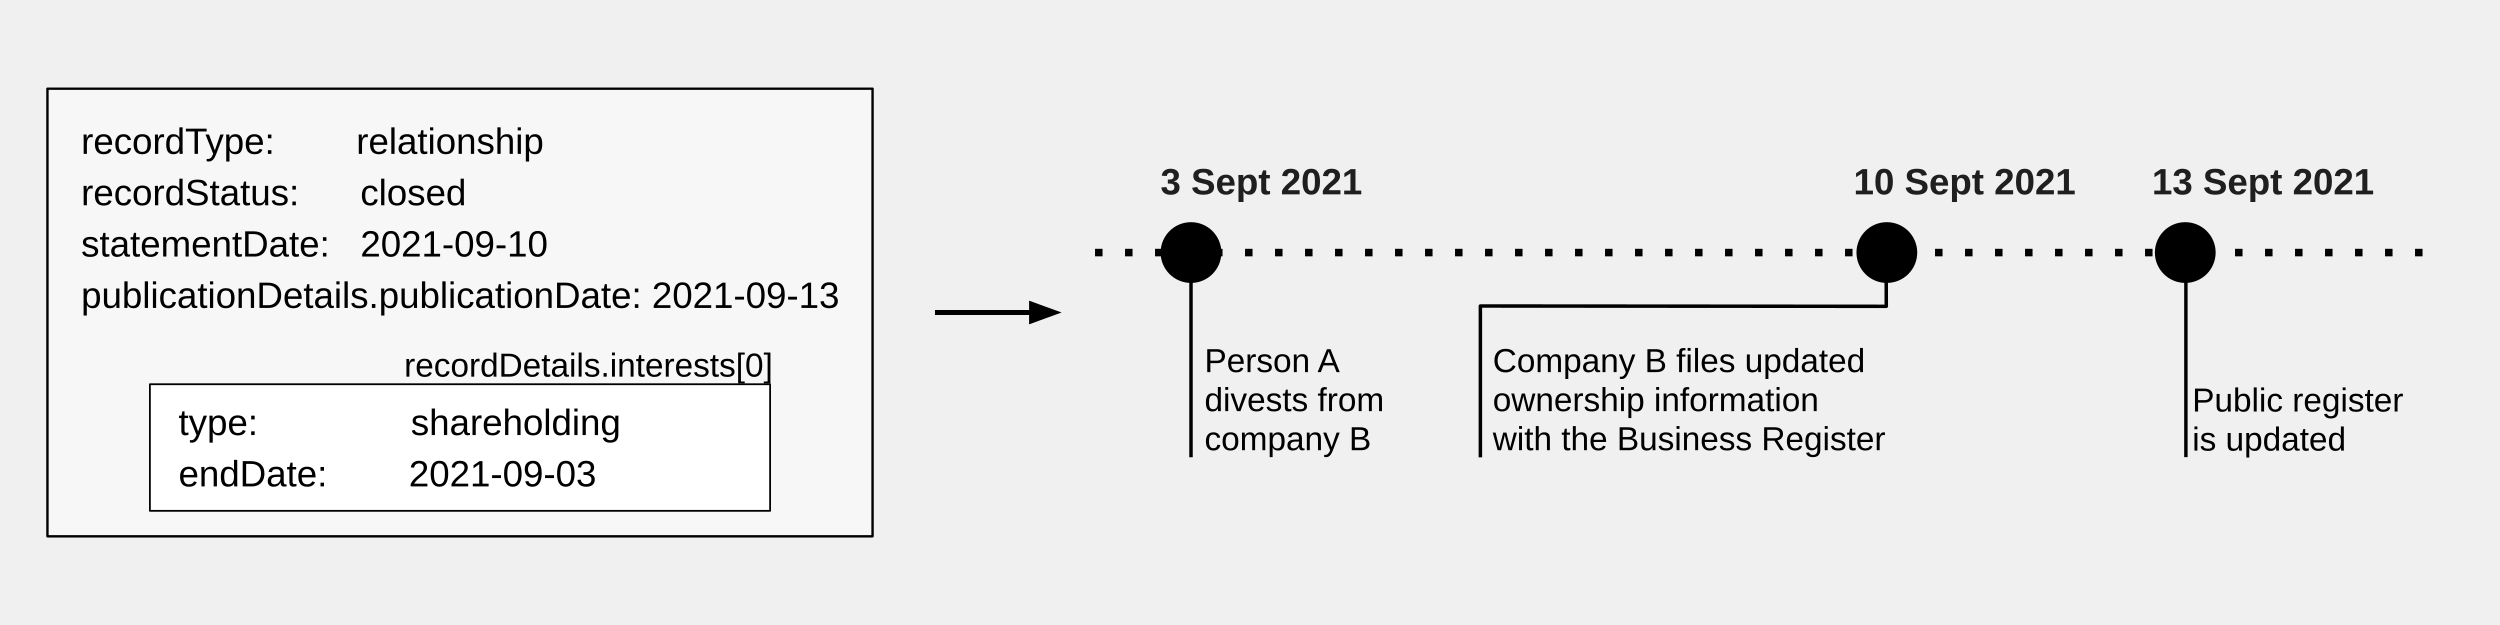
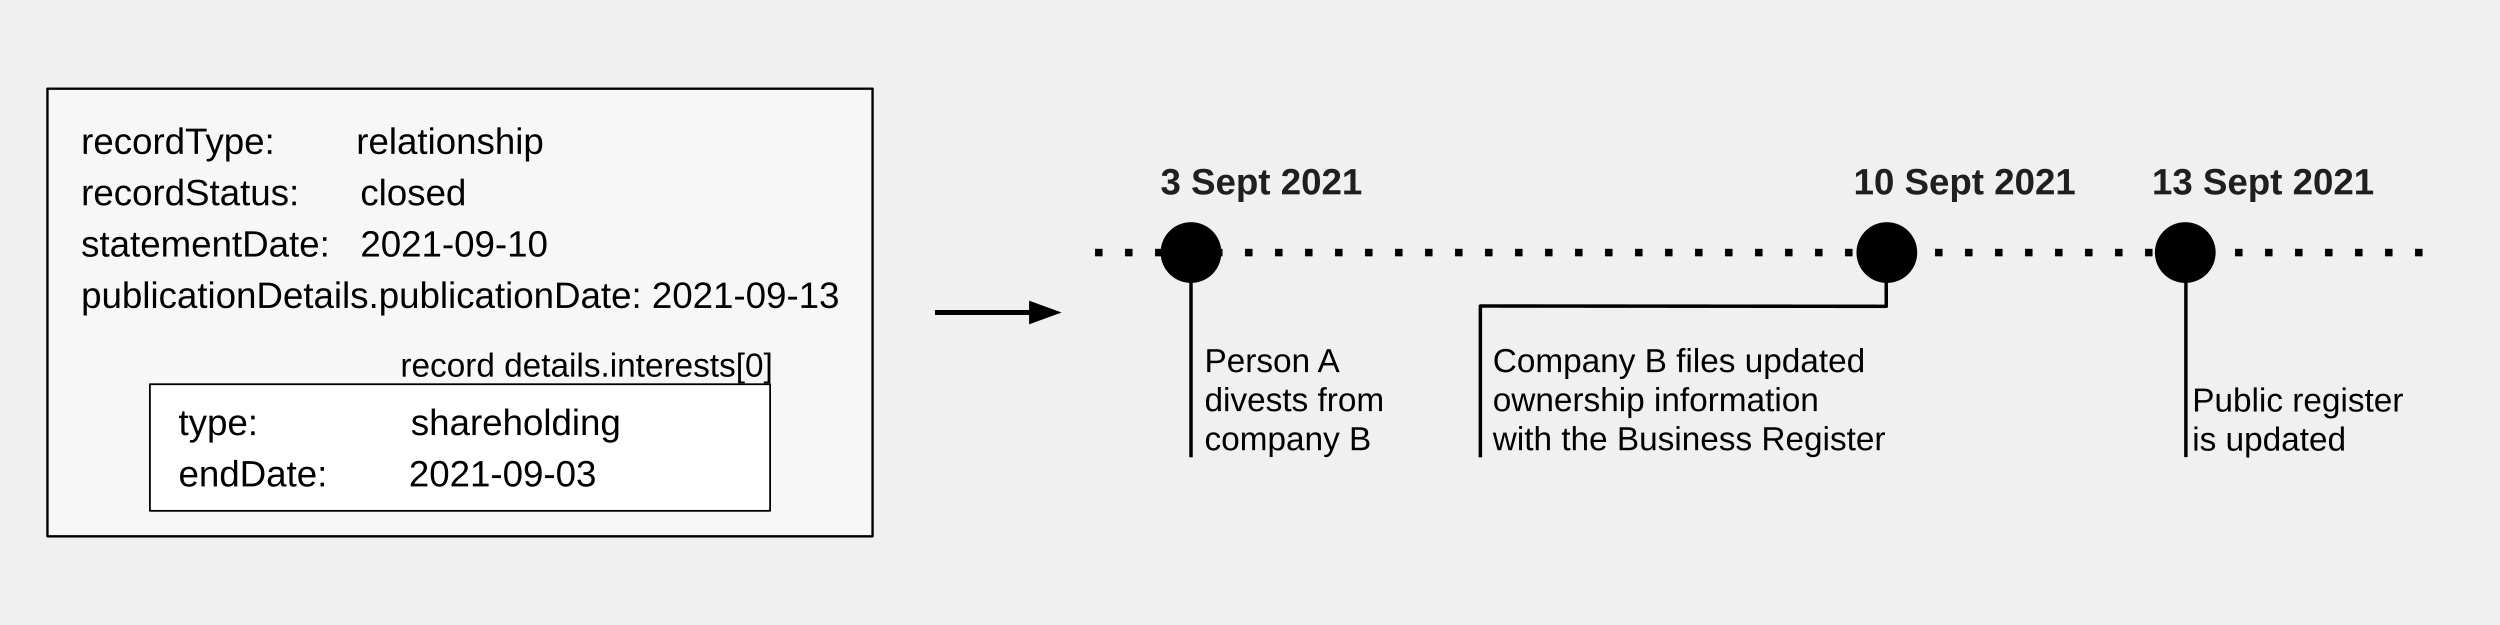
<svg xmlns="http://www.w3.org/2000/svg" version="1.1" viewBox="0 0 1000 250" fill="none" stroke="none" stroke-linecap="square" stroke-miterlimit="10" id="svg15" width="1000" height="250">
  <defs id="defs15">
    </defs>
  <clipPath id="p.0">
    <path d="M 0,0 H 481.134 V 423.533 H 0 Z" clip-rule="nonzero" id="path1" />
  </clipPath>
  <g clip-path="url(#p.0)" id="g15" style="display:inline" transform="translate(0,20.80498)">
    <path fill="#000000" fill-opacity="0" d="M 0,0 H 481.134 V 423.533 H 0 Z" fill-rule="evenodd" id="path2" />
    <path fill="#000000" fill-opacity="0" d="m 60,92 v 109.523 h 0.063 v 109.532" fill-rule="evenodd" id="path3" />
    <path fill="#ffffff" d="m 24,56 v 0 c 0,-19.882 16.118,-36 36,-36 v 0 C 69.548,20 78.705,23.793 85.456,30.544 92.207,37.295 96,46.452 96,56 v 0 c 0,19.882 -16.118,36 -36,36 v 0 c -19.882,0 -36,-16.118 -36,-36 z" fill-rule="evenodd" id="path6" />
    <path fill="#000000" fill-opacity="0" d="m 24,20 h 72 v 72 h -72 z" fill-rule="evenodd" id="path8" />
    <path fill="#000000" fill-opacity="0" d="m 24,311.047 h 72 v 72 h -72 z" fill-rule="evenodd" id="path12" />
    <path fill="#000000" fill-opacity="0" d="m 129.969,360.055 h 19.213 v 0.945 h -19.213 z" fill-rule="evenodd" id="path14" />
    <path fill="#000000" fill-opacity="0" d="m 182.756,360.055 h 19.213 v 0.945 h -19.213 z" fill-rule="evenodd" id="path15" />
  </g>
  <g id="layer1" transform="translate(-26.6913,9.61991)" />
  <g id="layer3" transform="translate(-26.6913,9.61991)" />
  <g id="layer2" style="display:inline" transform="translate(-26.6913,9.61991)">
    <g id="g6" transform="translate(-73.09616,-125.9789)">
      <rect style="display:inline;fill:#ffffff;fill-opacity:1;stroke:#3c31d4;stroke-width:0.708;stroke-linecap:round;stroke-linejoin:round;stroke-miterlimit:10;stroke-dasharray:none;stroke-opacity:1" id="rect11772-8-1" width="248.086" height="50.655" x="154.22" y="211.839" />
      <text xml:space="preserve" style="font-style:normal;font-variant:normal;font-weight:normal;font-stretch:normal;line-height:0%;font-family:Roboto;-inkscape-font-specification:'Roboto, Normal';text-align:start;letter-spacing:0px;word-spacing:0px;writing-mode:lr-tb;text-anchor:start;display:inline;fill:#535353;fill-opacity:1;stroke:none;stroke-width:1px;stroke-linecap:butt;stroke-linejoin:miter;stroke-opacity:1" x="165.668" y="226.18" id="text14691-5">
        <tspan x="165.668" y="226.18" style="color:#000000;font-style:normal;font-variant:normal;font-weight:normal;font-stretch:normal;font-size:15px;line-height:140%;font-family:Roboto;-inkscape-font-specification:'Roboto, Normal';text-align:start;writing-mode:lr-tb;text-anchor:start;clip-rule:nonzero;display:inline;overflow:visible;visibility:visible;opacity:1;isolation:auto;mix-blend-mode:normal;color-interpolation:sRGB;color-interpolation-filters:linearRGB;solid-color:#000000;solid-opacity:1;fill:#535353;fill-opacity:1;fill-rule:nonzero;stroke:none;stroke-width:1px;stroke-linecap:butt;stroke-linejoin:miter;stroke-miterlimit:4;stroke-dasharray:none;stroke-dashoffset:0;stroke-opacity:1;color-rendering:auto;image-rendering:auto;shape-rendering:auto;text-rendering:auto;enable-background:accumulate" id="tspan9725-9">type:               selfDeclaration</tspan>
        <tspan x="165.668" y="247.18" style="color:#000000;font-style:normal;font-variant:normal;font-weight:normal;font-stretch:normal;font-size:15px;line-height:140%;font-family:Roboto;-inkscape-font-specification:'Roboto, Normal';text-align:start;writing-mode:lr-tb;text-anchor:start;clip-rule:nonzero;display:inline;overflow:visible;visibility:visible;opacity:1;isolation:auto;mix-blend-mode:normal;color-interpolation:sRGB;color-interpolation-filters:linearRGB;solid-color:#000000;solid-opacity:1;fill:#535353;fill-opacity:1;fill-rule:nonzero;stroke:none;stroke-width:1px;stroke-linecap:butt;stroke-linejoin:miter;stroke-miterlimit:4;stroke-dasharray:none;stroke-dashoffset:0;stroke-opacity:1;color-rendering:auto;image-rendering:auto;shape-rendering:auto;text-rendering:auto;enable-background:accumulate" id="tspan10952-4">assertedBy:   Acme Industries Ltd</tspan>
      </text>
      <text class="cls-3" id="text31-0-9" style="font-style:normal;font-variant:normal;font-weight:bold;font-stretch:normal;font-size:13.75px;line-height:0%;font-family:Roboto;-inkscape-font-specification:'Roboto, Bold';text-align:end;writing-mode:lr-tb;text-anchor:end;display:inline;fill:#ffffff;fill-opacity:1" x="436.33" y="198.809">
        <tspan x="396.976" y="198.809" id="tspan35-6-0" style="font-style:normal;font-variant:normal;font-weight:bold;font-stretch:normal;font-size:13.75px;line-height:125%;font-family:Roboto;-inkscape-font-specification:'Roboto, Bold';text-align:end;writing-mode:lr-tb;text-anchor:end;fill:#1f1f1f;fill-opacity:1">source</tspan>
      </text>
      <rect style="display:inline;fill:#f7f7f7;fill-opacity:1;stroke:#000000;stroke-width:0.956;stroke-linecap:round;stroke-linejoin:round;stroke-miterlimit:10;stroke-dasharray:none;stroke-opacity:1" id="rect11772-5" width="330.044" height="179.044" x="118.765" y="151.837" />
      <g id="g5" transform="translate(-11.99631)">
        <rect style="fill:#ffffff;fill-opacity:1;stroke:#000001;stroke-width:0.708;stroke-linecap:round;stroke-linejoin:round;stroke-miterlimit:10;stroke-dasharray:none;stroke-opacity:1" id="rect11772-8-4" width="248.086" height="50.655" x="171.741" y="270.045" />
        <text xml:space="preserve" style="font-style:normal;font-variant:normal;font-weight:normal;font-stretch:normal;font-size:14.667px;line-height:0%;font-family:Arial;-inkscape-font-specification:'Arial, Normal';font-variant-ligatures:normal;font-variant-caps:normal;font-variant-numeric:normal;font-variant-east-asian:normal;text-align:start;letter-spacing:0px;word-spacing:0px;writing-mode:lr-tb;text-anchor:start;fill:#535353;fill-opacity:1;stroke:none;stroke-width:1px;stroke-linecap:butt;stroke-linejoin:miter;stroke-opacity:1" x="183.19" y="290.386" id="text14691-44">
          <tspan x="183.19" y="290.386" style="color:#000000;font-style:normal;font-variant:normal;font-weight:normal;font-stretch:normal;font-size:14.667px;line-height:140%;font-family:Arial;-inkscape-font-specification:'Arial, Normal';font-variant-ligatures:normal;font-variant-caps:normal;font-variant-numeric:normal;font-variant-east-asian:normal;text-align:start;writing-mode:lr-tb;text-anchor:start;clip-rule:nonzero;display:inline;overflow:visible;visibility:visible;opacity:1;isolation:auto;mix-blend-mode:normal;color-interpolation:sRGB;color-interpolation-filters:linearRGB;solid-color:#000000;solid-opacity:1;fill:#000000;fill-opacity:1;fill-rule:nonzero;stroke:none;stroke-width:1px;stroke-linecap:butt;stroke-linejoin:miter;stroke-miterlimit:4;stroke-dasharray:none;stroke-dashoffset:0;stroke-opacity:1;color-rendering:auto;image-rendering:auto;shape-rendering:auto;text-rendering:auto;enable-background:accumulate" id="tspan9725-4">type:               shareholding</tspan>
          <tspan x="183.19" y="310.919" style="color:#000000;font-style:normal;font-variant:normal;font-weight:normal;font-stretch:normal;font-size:14.667px;line-height:140%;font-family:Arial;-inkscape-font-specification:'Arial, Normal';font-variant-ligatures:normal;font-variant-caps:normal;font-variant-numeric:normal;font-variant-east-asian:normal;text-align:start;writing-mode:lr-tb;text-anchor:start;clip-rule:nonzero;display:inline;overflow:visible;visibility:visible;opacity:1;isolation:auto;mix-blend-mode:normal;color-interpolation:sRGB;color-interpolation-filters:linearRGB;solid-color:#000000;solid-opacity:1;fill:#000000;fill-opacity:1;fill-rule:nonzero;stroke:none;stroke-width:1px;stroke-linecap:butt;stroke-linejoin:miter;stroke-miterlimit:4;stroke-dasharray:none;stroke-dashoffset:0;stroke-opacity:1;color-rendering:auto;image-rendering:auto;shape-rendering:auto;text-rendering:auto;enable-background:accumulate" id="tspan10952-7">endDate:        2021-09-03</tspan>
        </text>
        <text class="cls-3" id="text31-0-6" style="font-style:normal;font-variant:normal;font-weight:bold;font-stretch:normal;font-size:13.333px;line-height:0%;font-family:Arial;-inkscape-font-specification:'Arial, Bold';font-variant-ligatures:normal;font-variant-caps:normal;font-variant-numeric:normal;font-variant-east-asian:normal;text-align:end;writing-mode:lr-tb;text-anchor:end;fill:#ffffff;fill-opacity:1" x="460.258" y="267.015">
-           <tspan x="420.904" y="267.015" id="tspan35-6-3" style="font-style:normal;font-variant:normal;font-weight:normal;font-stretch:normal;font-size:13.333px;line-height:125%;font-family:Arial;-inkscape-font-specification:'Arial, Bold';font-variant-ligatures:normal;font-variant-caps:normal;font-variant-numeric:normal;font-variant-east-asian:normal;text-align:end;writing-mode:lr-tb;text-anchor:end;fill:#000000;fill-opacity:1">recordDetails.interests[0]</tspan>
+           <tspan x="420.904" y="267.015" id="tspan35-6-3" style="font-style:normal;font-variant:normal;font-weight:normal;font-stretch:normal;font-size:13.333px;line-height:125%;font-family:Arial;-inkscape-font-specification:'Arial, Bold';font-variant-ligatures:normal;font-variant-caps:normal;font-variant-numeric:normal;font-variant-east-asian:normal;text-align:end;writing-mode:lr-tb;text-anchor:end;fill:#000000;fill-opacity:1">record details.interests[0]</tspan>
        </text>
        <path fill="#000000" fill-opacity="0" d="m 237.784,172.359 h 960 v 720 H 237.784 Z" fill-rule="evenodd" id="path2-3" />
        <path fill="#000000" fill-opacity="0" d="m 490.574,217.066 h 697.575" fill-rule="evenodd" id="path3-7" />
        <path fill="#000000" fill-opacity="0" d="M 703.936,334.334 V 241.626 H 870.33 V 148.917" fill-rule="evenodd" id="path15-6" />
        <g id="g19" transform="translate(0,0.3129977)">
          <path stroke="#000000" stroke-width="3" stroke-linejoin="round" stroke-linecap="butt" stroke-dasharray="3, 9" d="m 549.799,217.066 h 538.073" fill-rule="evenodd" id="path4" />
          <g id="g18">
            <path fill="#000000" d="m 576.529,217.066 v 0 c 0,-6.436 5.217,-11.654 11.654,-11.654 v 0 c 3.091,0 6.055,1.228 8.24,3.413 2.185,2.185 3.413,5.15 3.413,8.24 v 0 c 0,6.436 -5.217,11.654 -11.654,11.654 v 0 c -6.436,0 -11.654,-5.217 -11.654,-11.654 z" fill-rule="evenodd" id="path5" />
            <path stroke="#000000" stroke-width="1" stroke-linejoin="round" stroke-linecap="butt" d="m 576.529,217.066 v 0 c 0,-6.436 5.217,-11.654 11.654,-11.654 v 0 c 3.091,0 6.055,1.228 8.24,3.413 2.185,2.185 3.413,5.15 3.413,8.24 v 0 c 0,6.436 -5.217,11.654 -11.654,11.654 v 0 c -6.436,0 -11.654,-5.217 -11.654,-11.654 z" fill-rule="evenodd" id="path6-5" />
            <path fill="#000000" d="m 854.87,217.066 v 0 c 0,-6.436 5.217,-11.654 11.654,-11.654 v 0 c 3.091,0 6.055,1.228 8.24,3.413 2.185,2.185 3.413,5.15 3.413,8.24 v 0 c 0,6.436 -5.217,11.654 -11.654,11.654 v 0 c -6.436,0 -11.654,-5.217 -11.654,-11.654 z" fill-rule="evenodd" id="path7" />
            <path stroke="#000000" stroke-width="1" stroke-linejoin="round" stroke-linecap="butt" d="m 854.87,217.066 v 0 c 0,-6.436 5.217,-11.654 11.654,-11.654 v 0 c 3.091,0 6.055,1.228 8.24,3.413 2.185,2.185 3.413,5.15 3.413,8.24 v 0 c 0,6.436 -5.217,11.654 -11.654,11.654 v 0 c -6.436,0 -11.654,-5.217 -11.654,-11.654 z" fill-rule="evenodd" id="path8-3" />
            <path fill="#000000" d="m 974.235,217.066 v 0 c 0,-6.436 5.217,-11.654 11.654,-11.654 v 0 c 3.091,0 6.055,1.228 8.24,3.413 2.185,2.185 3.413,5.15 3.413,8.24 v 0 c 0,6.436 -5.217,11.654 -11.654,11.654 v 0 c -6.436,0 -11.654,-5.217 -11.654,-11.654 z" fill-rule="evenodd" id="path9" />
            <path stroke="#000000" stroke-width="1" stroke-linejoin="round" stroke-linecap="butt" d="m 974.235,217.066 v 0 c 0,-6.436 5.217,-11.654 11.654,-11.654 v 0 c 3.091,0 6.055,1.228 8.24,3.413 2.185,2.185 3.413,5.15 3.413,8.24 v 0 c 0,6.436 -5.217,11.654 -11.654,11.654 v 0 c -6.436,0 -11.654,-5.217 -11.654,-11.654 z" fill-rule="evenodd" id="path10" />
            <path fill="#000000" fill-opacity="0" d="m 588.183,228.72 v 67.37" fill-rule="evenodd" id="path11" />
            <path stroke="#000000" stroke-width="1.308" stroke-linejoin="round" stroke-linecap="butt" d="m 588.183,208.787 v 90.156" fill-rule="evenodd" id="path12-5" style="stroke-width:1.395;stroke-dasharray:none" />
            <path fill="#000000" fill-opacity="0" d="m 1031.889,228.72 v 67.37" fill-rule="evenodd" id="path13" />
            <path stroke="#000000" stroke-width="1.113" stroke-linejoin="round" stroke-linecap="butt" d="m 986.141,228.72 v 70.177" fill-rule="evenodd" id="path14-6" style="stroke-width:1.376;stroke-dasharray:none" />
            <path stroke="#000000" stroke-width="0.863" stroke-linejoin="round" stroke-linecap="butt" d="m 703.932,298.979 v -1.535 -1.392 m 0,0 v -57.606 l 162.362,0.13 -0.064,-30.829" fill-rule="evenodd" id="path16" style="stroke-width:1.401;stroke-dasharray:none" />
            <text class="cls-3" id="text31-0-6-2" style="font-style:normal;font-variant:normal;font-weight:bold;font-stretch:normal;font-size:14.667px;line-height:0%;font-family:Arial;-inkscape-font-specification:'Arial, Bold';font-variant-ligatures:normal;font-variant-caps:normal;font-variant-numeric:normal;font-variant-east-asian:normal;text-align:end;writing-mode:lr-tb;text-anchor:end;display:inline;fill:#ffffff;fill-opacity:1" x="696.049" y="193.791">
              <tspan x="656.695" y="193.791" id="tspan35-6-3-9" style="font-style:normal;font-variant:normal;font-weight:bold;font-stretch:normal;font-size:14.667px;line-height:125%;font-family:Arial;-inkscape-font-specification:'Arial, Bold';font-variant-ligatures:normal;font-variant-caps:normal;font-variant-numeric:normal;font-variant-east-asian:normal;text-align:end;writing-mode:lr-tb;text-anchor:end;fill:#1f1f1f;fill-opacity:1">3 Sept 2021</tspan>
            </text>
            <text class="cls-3" id="text31-0-6-3" style="font-style:normal;font-variant:normal;font-weight:bold;font-stretch:normal;font-size:14.667px;line-height:0%;font-family:Arial;-inkscape-font-specification:'Arial, Bold';font-variant-ligatures:normal;font-variant-caps:normal;font-variant-numeric:normal;font-variant-east-asian:normal;text-align:end;writing-mode:lr-tb;text-anchor:end;display:inline;fill:#ffffff;fill-opacity:1" x="981.438" y="193.791">
              <tspan x="942.084" y="193.791" id="tspan35-6-3-6" style="font-style:normal;font-variant:normal;font-weight:bold;font-stretch:normal;font-size:14.667px;line-height:125%;font-family:Arial;-inkscape-font-specification:'Arial, Bold';font-variant-ligatures:normal;font-variant-caps:normal;font-variant-numeric:normal;font-variant-east-asian:normal;text-align:end;writing-mode:lr-tb;text-anchor:end;fill:#1f1f1f;fill-opacity:1">10 Sept 2021</tspan>
            </text>
            <text class="cls-3" id="text31-0-6-3-3" style="font-style:normal;font-variant:normal;font-weight:bold;font-stretch:normal;font-size:14.667px;line-height:0%;font-family:Arial;-inkscape-font-specification:'Arial, Bold';font-variant-ligatures:normal;font-variant-caps:normal;font-variant-numeric:normal;font-variant-east-asian:normal;text-align:end;writing-mode:lr-tb;text-anchor:end;display:inline;fill:#ffffff;fill-opacity:1" x="1100.803" y="193.791">
              <tspan x="1061.449" y="193.791" id="tspan35-6-3-6-5" style="font-style:normal;font-variant:normal;font-weight:bold;font-stretch:normal;font-size:14.667px;line-height:125%;font-family:Arial;-inkscape-font-specification:'Arial, Bold';font-variant-ligatures:normal;font-variant-caps:normal;font-variant-numeric:normal;font-variant-east-asian:normal;text-align:end;writing-mode:lr-tb;text-anchor:end;fill:#1f1f1f;fill-opacity:1">13 Sept 2021</tspan>
            </text>
            <text xml:space="preserve" style="font-size:13.333px;line-height:15.625px;font-family:Arial;-inkscape-font-specification:Arial;text-align:start;text-anchor:start;fill:#000000;stroke-opacity:0.957" x="593.584" y="264.887" id="text17">
              <tspan x="593.584" y="264.887" id="tspan19" style="font-size:13.333px;line-height:15.625px">Person A </tspan>
              <tspan x="593.584" y="280.512" id="tspan20" style="font-size:13.333px;line-height:15.625px">divests from </tspan>
              <tspan x="593.584" y="296.137" style="font-size:13.333px;line-height:15.625px" id="tspan9">company B</tspan>
            </text>
            <text xml:space="preserve" style="font-size:13.333px;line-height:15.625px;font-family:Arial;-inkscape-font-specification:Arial;text-align:start;text-anchor:start;fill:#000000;stroke-opacity:0.957" x="988.68" y="280.668" id="text17-1">
              <tspan x="988.68" y="280.668" id="tspan20-7" style="font-size:13.333px;line-height:15.625px">Public register </tspan>
              <tspan x="988.68" y="296.293" id="tspan23" style="font-size:13.333px;line-height:15.625px">is updated</tspan>
            </text>
            <text xml:space="preserve" style="font-size:13.333px;line-height:15.625px;font-family:Arial;-inkscape-font-specification:Arial;text-align:start;text-anchor:start;fill:#000000;stroke-opacity:0.957" x="708.889" y="264.887" id="text17-6">
              <tspan x="708.889" y="264.887" id="tspan21" style="font-size:13.333px;line-height:15.625px">Company B files updated </tspan>
              <tspan x="708.889" y="280.512" id="tspan22" style="font-size:13.333px;line-height:15.625px">ownership information </tspan>
              <tspan x="708.889" y="296.137" id="tspan7" style="font-size:13.333px;line-height:15.625px">with the Business Register</tspan>
            </text>
          </g>
        </g>
      </g>
      <text xml:space="preserve" style="font-style:normal;font-variant:normal;font-weight:normal;font-stretch:normal;font-size:14.667px;line-height:0%;font-family:Arial;-inkscape-font-specification:'Arial, Normal';font-variant-ligatures:normal;font-variant-caps:normal;font-variant-numeric:normal;font-variant-east-asian:normal;text-align:start;letter-spacing:0px;word-spacing:0px;writing-mode:lr-tb;text-anchor:start;fill:#535353;fill-opacity:1;stroke:none;stroke-width:1px;stroke-linecap:butt;stroke-linejoin:miter;stroke-opacity:1" x="132.24" y="157.385" id="text14691-4-1">
        <tspan x="132.24" y="157.385" style="color:#000000;font-style:normal;font-variant:normal;font-weight:normal;font-stretch:normal;font-size:14.667px;line-height:140%;font-family:Arial;-inkscape-font-specification:'Arial, Normal';font-variant-ligatures:normal;font-variant-caps:normal;font-variant-numeric:normal;font-variant-east-asian:normal;text-align:start;writing-mode:lr-tb;text-anchor:start;clip-rule:nonzero;display:inline;overflow:visible;visibility:visible;opacity:1;isolation:auto;mix-blend-mode:normal;color-interpolation:sRGB;color-interpolation-filters:linearRGB;solid-color:#000000;solid-opacity:1;fill:#535353;fill-opacity:1;fill-rule:nonzero;stroke:none;stroke-width:1px;stroke-linecap:butt;stroke-linejoin:miter;stroke-miterlimit:4;stroke-dasharray:none;stroke-dashoffset:0;stroke-opacity:1;color-rendering:auto;image-rendering:auto;shape-rendering:auto;text-rendering:auto;enable-background:accumulate" id="tspan7-2" />
        <tspan x="132.24" y="177.919" style="color:#000000;font-style:normal;font-variant:normal;font-weight:normal;font-stretch:normal;font-size:14.667px;line-height:140%;font-family:Arial;-inkscape-font-specification:'Arial, Normal';font-variant-ligatures:normal;font-variant-caps:normal;font-variant-numeric:normal;font-variant-east-asian:normal;text-align:start;writing-mode:lr-tb;text-anchor:start;clip-rule:nonzero;display:inline;overflow:visible;visibility:visible;opacity:1;isolation:auto;mix-blend-mode:normal;color-interpolation:sRGB;color-interpolation-filters:linearRGB;solid-color:#000000;solid-opacity:1;fill:#000000;fill-opacity:1;fill-rule:nonzero;stroke:none;stroke-width:1px;stroke-linecap:butt;stroke-linejoin:miter;stroke-miterlimit:4;stroke-dasharray:none;stroke-dashoffset:0;stroke-opacity:1;color-rendering:auto;image-rendering:auto;shape-rendering:auto;text-rendering:auto;enable-background:accumulate" id="tspan3">recordType:        relationship</tspan>
        <tspan x="132.24" y="198.452" style="color:#000000;font-style:normal;font-variant:normal;font-weight:normal;font-stretch:normal;font-size:14.667px;line-height:140%;font-family:Arial;-inkscape-font-specification:'Arial, Normal';font-variant-ligatures:normal;font-variant-caps:normal;font-variant-numeric:normal;font-variant-east-asian:normal;text-align:start;writing-mode:lr-tb;text-anchor:start;clip-rule:nonzero;display:inline;overflow:visible;visibility:visible;opacity:1;isolation:auto;mix-blend-mode:normal;color-interpolation:sRGB;color-interpolation-filters:linearRGB;solid-color:#000000;solid-opacity:1;fill:#000000;fill-opacity:1;fill-rule:nonzero;stroke:none;stroke-width:1px;stroke-linecap:butt;stroke-linejoin:miter;stroke-miterlimit:4;stroke-dasharray:none;stroke-dashoffset:0;stroke-opacity:1;color-rendering:auto;image-rendering:auto;shape-rendering:auto;text-rendering:auto;enable-background:accumulate" id="tspan2">recordStatus:      closed</tspan>
        <tspan x="132.24" y="218.985" style="color:#000000;font-style:normal;font-variant:normal;font-weight:normal;font-stretch:normal;font-size:14.667px;line-height:140%;font-family:Arial;-inkscape-font-specification:'Arial, Normal';font-variant-ligatures:normal;font-variant-caps:normal;font-variant-numeric:normal;font-variant-east-asian:normal;text-align:start;writing-mode:lr-tb;text-anchor:start;clip-rule:nonzero;display:inline;overflow:visible;visibility:visible;opacity:1;isolation:auto;mix-blend-mode:normal;color-interpolation:sRGB;color-interpolation-filters:linearRGB;solid-color:#000000;solid-opacity:1;fill:#000000;fill-opacity:1;fill-rule:nonzero;stroke:none;stroke-width:1px;stroke-linecap:butt;stroke-linejoin:miter;stroke-miterlimit:4;stroke-dasharray:none;stroke-dashoffset:0;stroke-opacity:1;color-rendering:auto;image-rendering:auto;shape-rendering:auto;text-rendering:auto;enable-background:accumulate" id="tspan4">statementDate:   2021-09-10</tspan>
        <tspan x="132.24" y="239.519" style="color:#000000;font-style:normal;font-variant:normal;font-weight:normal;font-stretch:normal;font-size:14.667px;line-height:140%;font-family:Arial;-inkscape-font-specification:'Arial, Normal';font-variant-ligatures:normal;font-variant-caps:normal;font-variant-numeric:normal;font-variant-east-asian:normal;text-align:start;writing-mode:lr-tb;text-anchor:start;clip-rule:nonzero;display:inline;overflow:visible;visibility:visible;opacity:1;isolation:auto;mix-blend-mode:normal;color-interpolation:sRGB;color-interpolation-filters:linearRGB;solid-color:#000000;solid-opacity:1;fill:#000000;fill-opacity:1;fill-rule:nonzero;stroke:none;stroke-width:1px;stroke-linecap:butt;stroke-linejoin:miter;stroke-miterlimit:4;stroke-dasharray:none;stroke-dashoffset:0;stroke-opacity:1;color-rendering:auto;image-rendering:auto;shape-rendering:auto;text-rendering:auto;enable-background:accumulate" id="tspan5">publicationDetails.publicationDate: 2021-09-13</tspan>
        <tspan x="132.24" y="249.786" style="color:#000000;font-style:normal;font-variant:normal;font-weight:normal;font-stretch:normal;font-size:14.667px;line-height:140%;font-family:Arial;-inkscape-font-specification:'Arial, Normal';font-variant-ligatures:normal;font-variant-caps:normal;font-variant-numeric:normal;font-variant-east-asian:normal;text-align:start;writing-mode:lr-tb;text-anchor:start;clip-rule:nonzero;display:inline;overflow:visible;visibility:visible;opacity:1;isolation:auto;mix-blend-mode:normal;color-interpolation:sRGB;color-interpolation-filters:linearRGB;solid-color:#000000;solid-opacity:1;fill:#000000;fill-opacity:1;fill-rule:nonzero;stroke:none;stroke-width:1px;stroke-linecap:butt;stroke-linejoin:miter;stroke-miterlimit:4;stroke-dasharray:none;stroke-dashoffset:0;stroke-opacity:1;color-rendering:auto;image-rendering:auto;shape-rendering:auto;text-rendering:auto;enable-background:accumulate" id="tspan2-17" />
      </text>
      <path stroke="#000000" stroke-width="2" stroke-linejoin="round" stroke-linecap="butt" d="m 473.781,241.359 h 43.134" fill-rule="evenodd" id="path333" />
      <path fill="#000000" stroke="#000000" stroke-width="2" stroke-linecap="butt" d="m 512.422,244.662 9.076,-3.303 -9.076,-3.303 z" fill-rule="evenodd" id="path334" />
    </g>
  </g>
  <g id="layer4" transform="translate(-26.6913,9.61991)" />
</svg>
